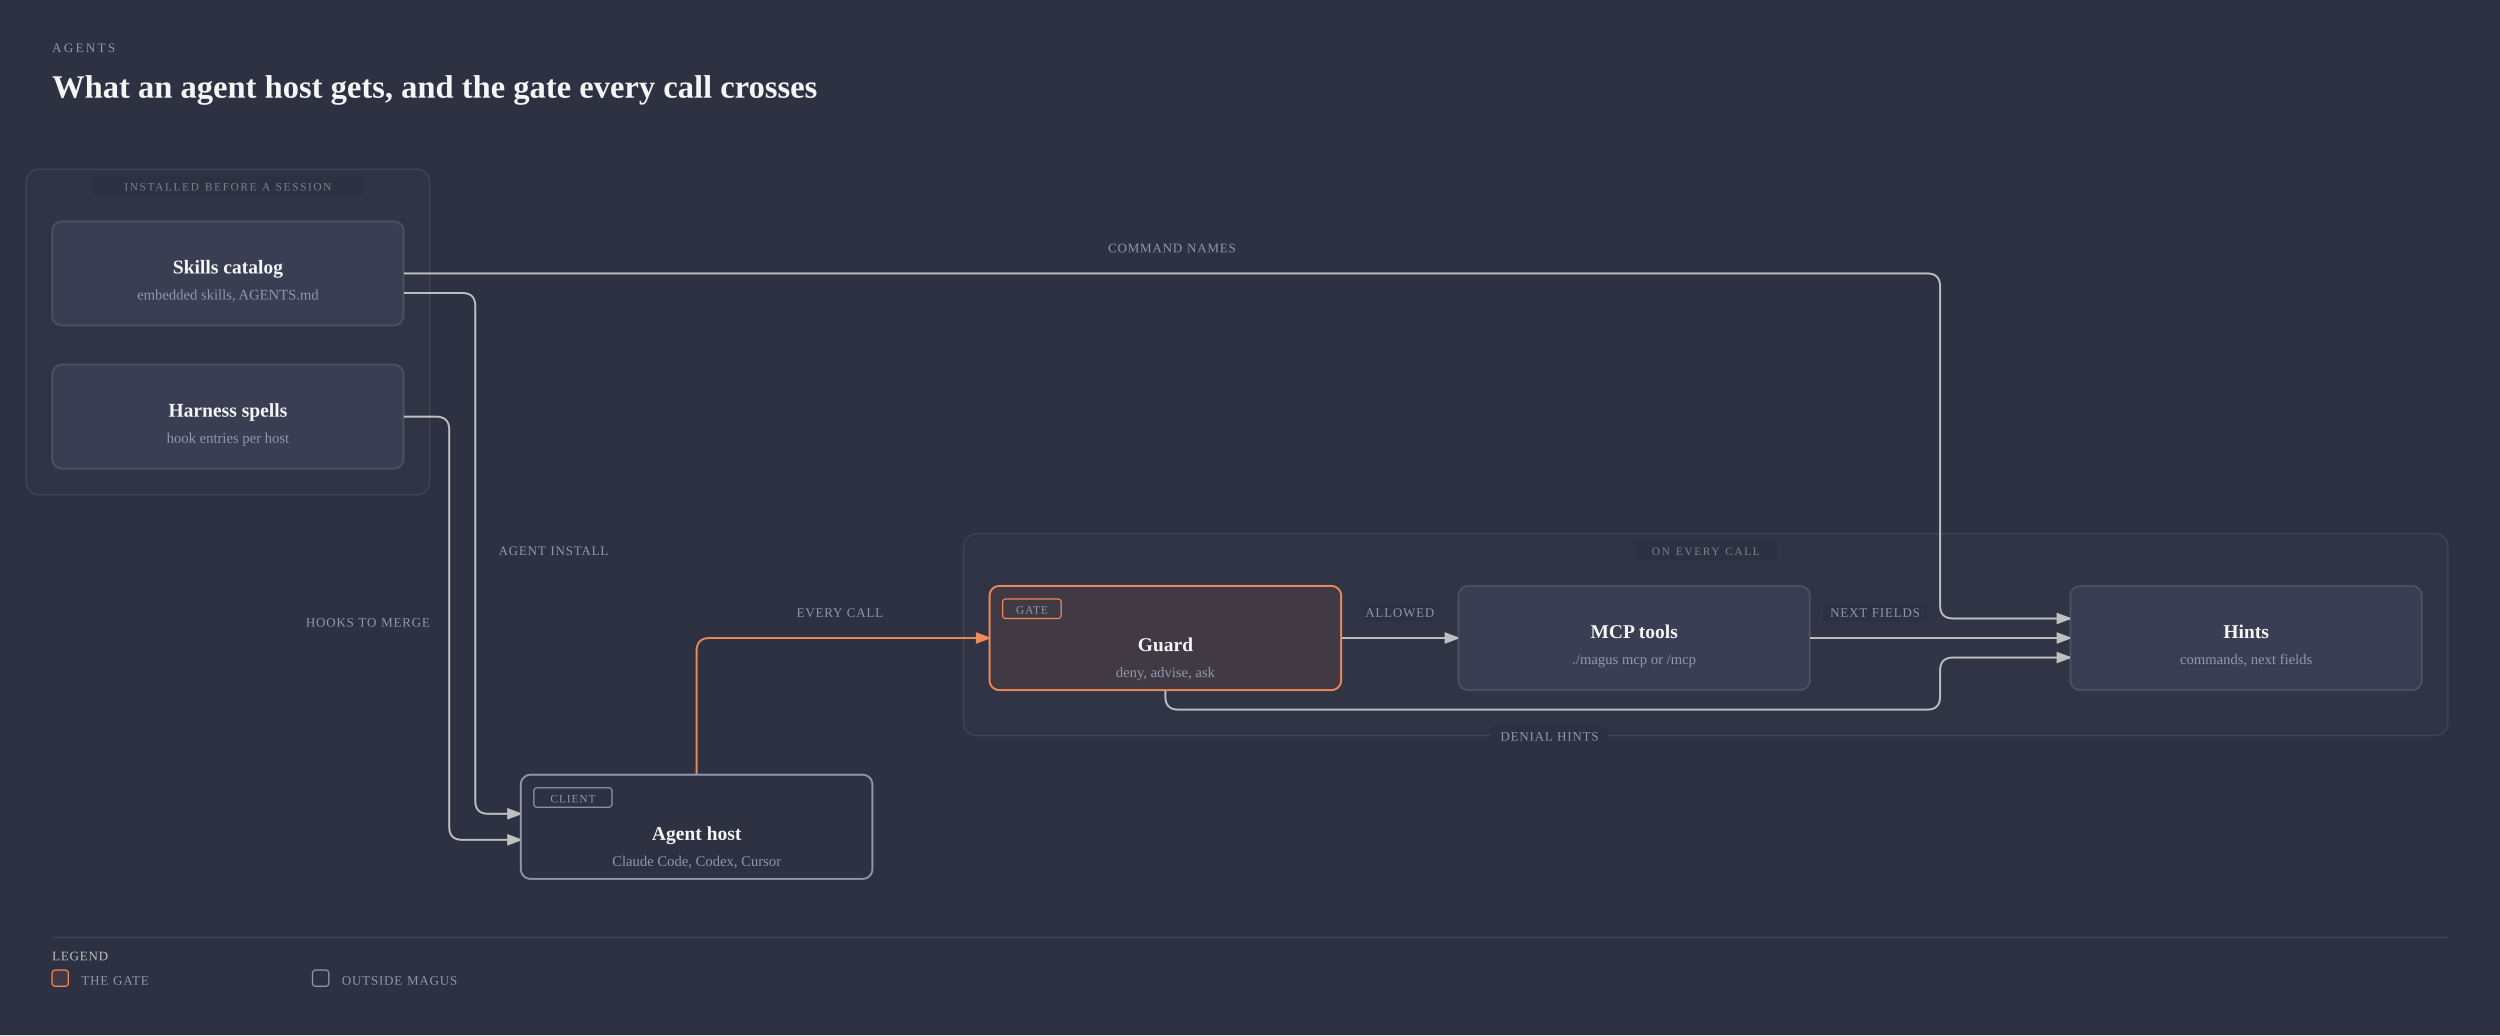
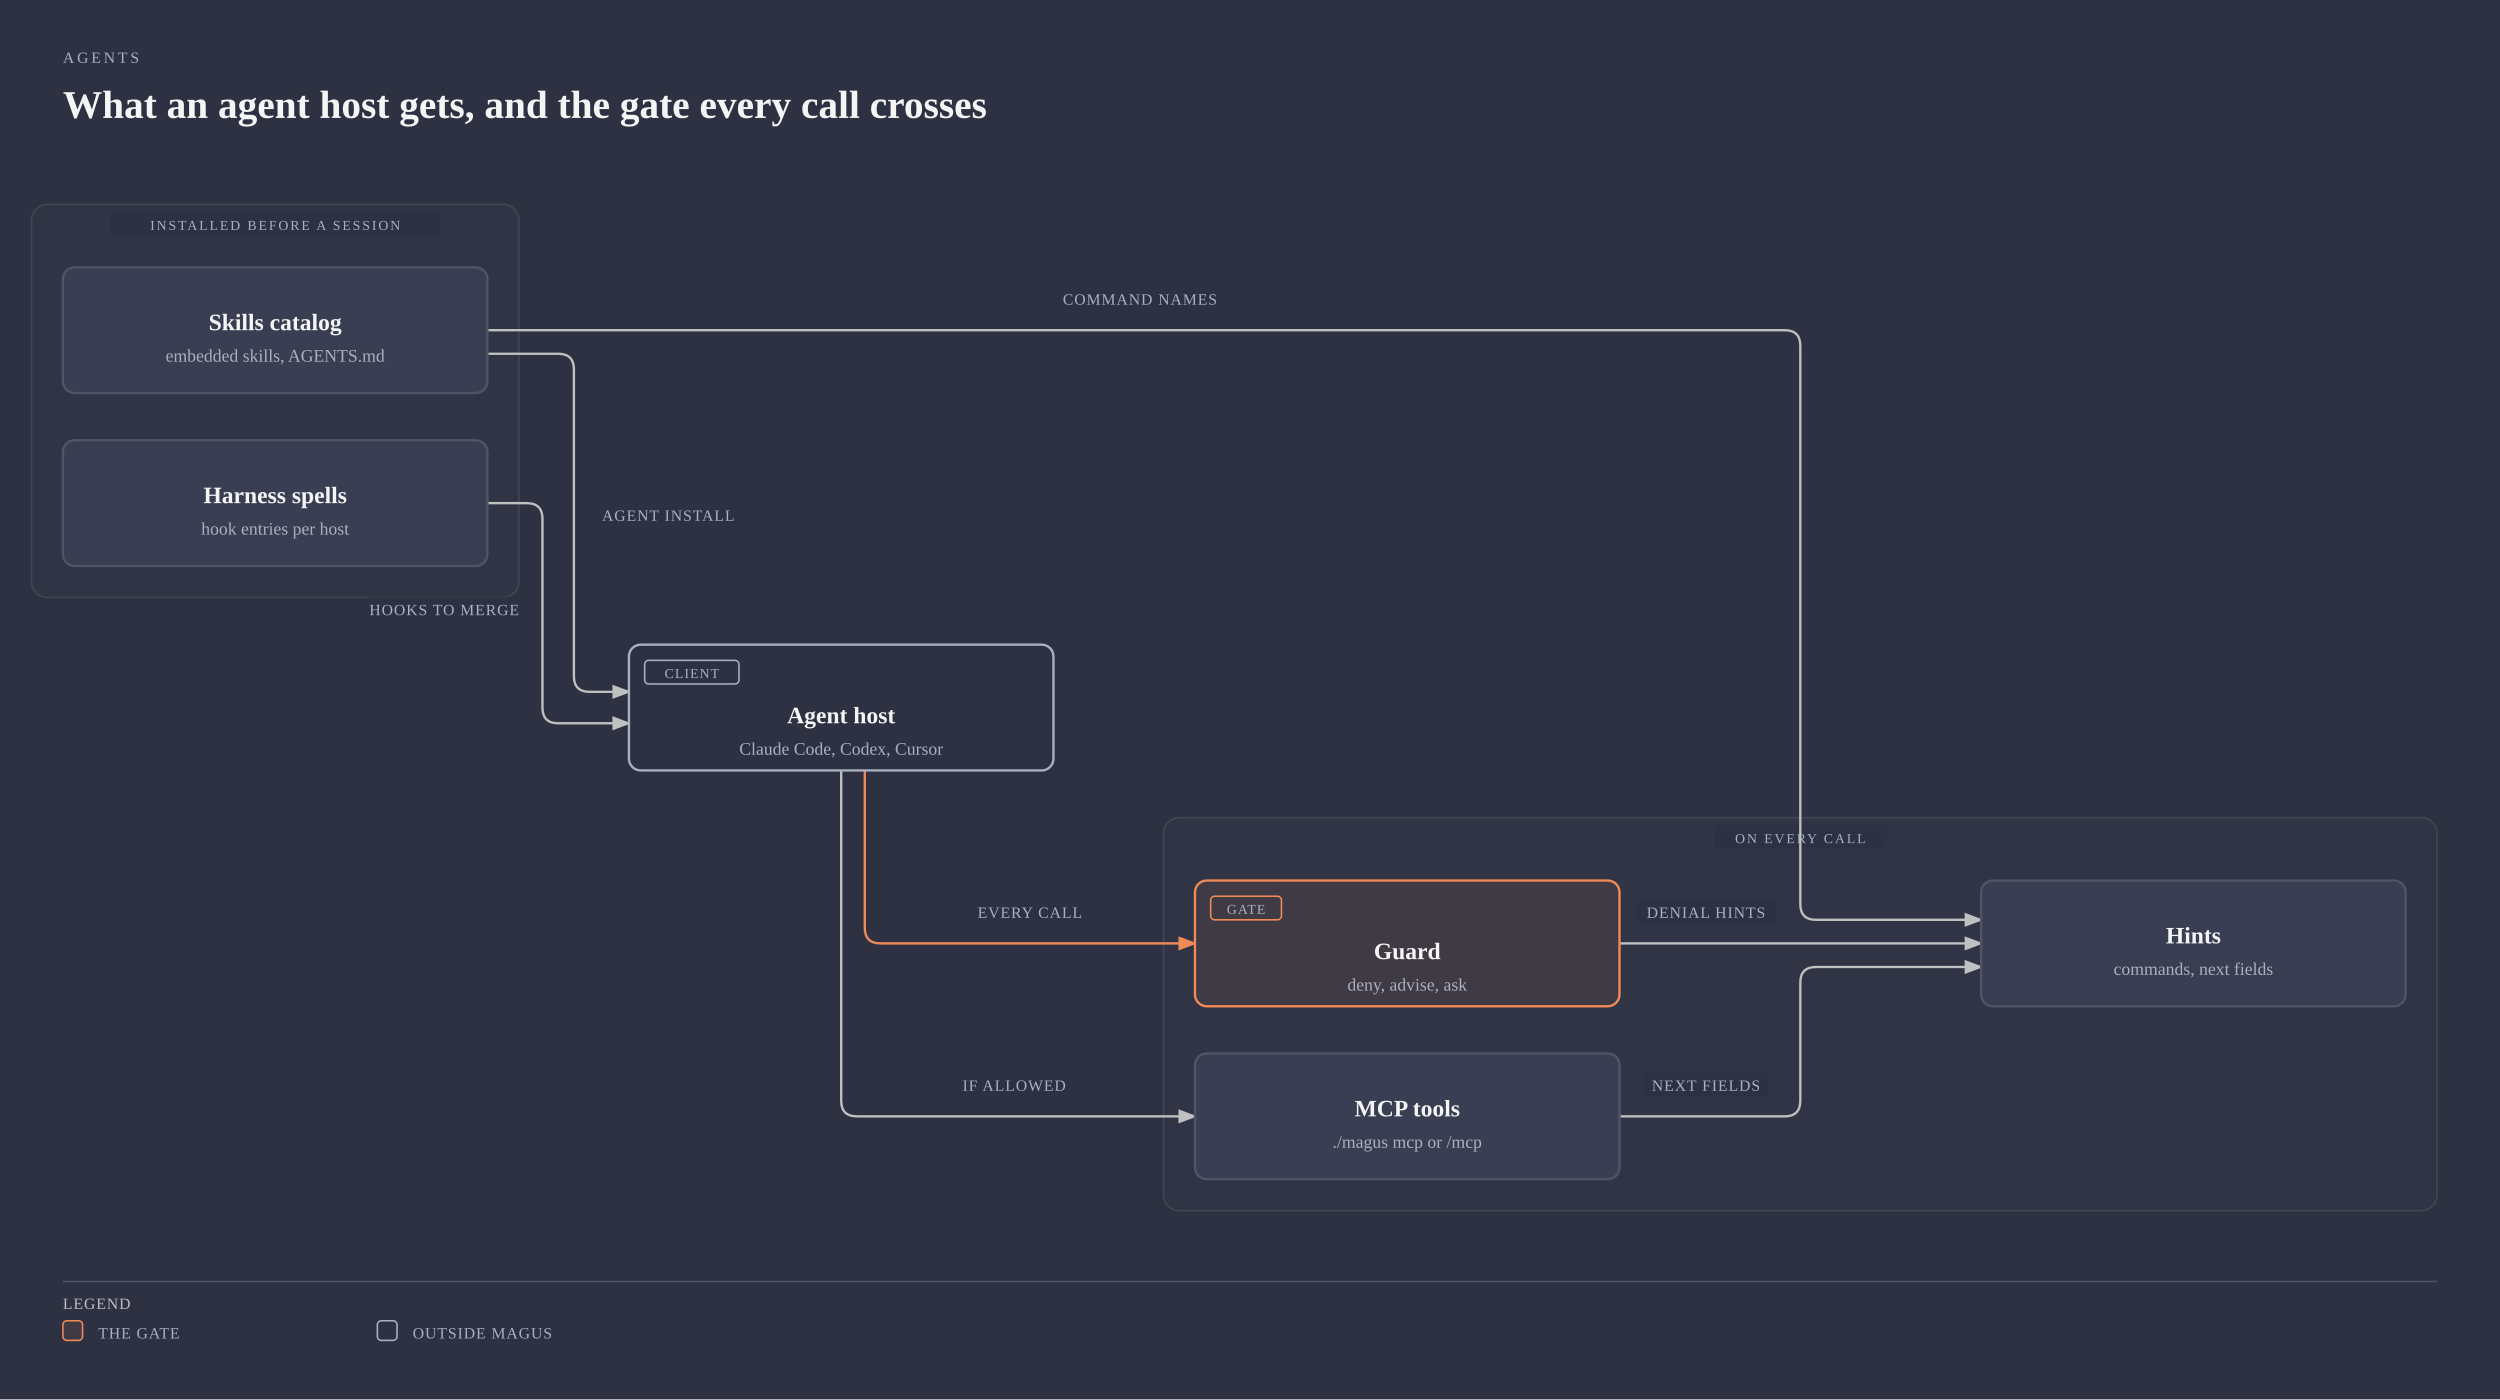
- <svg xmlns="http://www.w3.org/2000/svg" viewBox="0 0 1536 636" width="1536" height="636" role="img" aria-labelledby="agent-surface-title agent-surface-desc" class="magus-diagram">
+ <svg xmlns="http://www.w3.org/2000/svg" viewBox="0 0 1272 712" width="1272" height="712" role="img" aria-labelledby="agent-surface-title agent-surface-desc" class="magus-diagram">
  <defs>
    <marker id="agent-surface-arrow-default" markerWidth="8" markerHeight="6" refX="7" refY="3" orient="auto">
      <polygon points="0 0, 8 3, 0 6" fill="#bfc0c0" />
    </marker>
    <marker id="agent-surface-arrow-accent" markerWidth="8" markerHeight="6" refX="7" refY="3" orient="auto">
      <polygon points="0 0, 8 3, 0 6" fill="#f08a59" />
    </marker>
    <marker id="agent-surface-arrow-link" markerWidth="8" markerHeight="6" refX="7" refY="3" orient="auto">
      <polygon points="0 0, 8 3, 0 6" fill="#6a95d8" />
    </marker>
  </defs>
  <rect width="100%" height="100%" fill="#2d3142" />
-   <text x="32" y="32" fill="#8e98ac" font-size="8" font-family="var(--pico-font-family-monospace, monospace)" style="font-variant-ligatures:none" letter-spacing="0.18em">AGENTS</text>
+   <text x="32" y="32" fill="#a9b1c2" font-size="8" font-family="var(--pico-font-family-monospace, monospace)" style="font-variant-ligatures:none" letter-spacing="0.18em">AGENTS</text>
  <text x="32" y="60" fill="#f5f5f5" font-size="20" font-weight="600" font-family="var(--pico-font-family, sans-serif)">What an agent host gets, and the gate every call crosses</text>
  <g transform="translate(0,40)">
    <rect x="16" y="64" width="248" height="200" rx="8" fill="#f5f5f5" fill-opacity="0.02" stroke="#f5f5f5" stroke-opacity="0.1" stroke-width="0.8" />
    <rect x="56" y="68" width="168" height="12" rx="2" fill="#2d3142" />
-     <text x="140" y="77" fill="#f5f5f5" fill-opacity="0.4" font-size="7" font-family="var(--pico-font-family-monospace, monospace)" style="font-variant-ligatures:none" text-anchor="middle" letter-spacing="0.14em">INSTALLED BEFORE A SESSION</text>
-     <rect x="592" y="288" width="912" height="124" rx="8" fill="#f5f5f5" fill-opacity="0.02" stroke="#f5f5f5" stroke-opacity="0.1" stroke-width="0.8" />
-     <rect x="1004" y="292" width="88" height="12" rx="2" fill="#2d3142" />
-     <text x="1048" y="301" fill="#f5f5f5" fill-opacity="0.4" font-size="7" font-family="var(--pico-font-family-monospace, monospace)" style="font-variant-ligatures:none" text-anchor="middle" letter-spacing="0.14em">ON EVERY CALL</text>
-     <path data-edge="skills-&gt;host" id="agent-surface-edge-skills-host" d="M 248 140 L 284 140 Q 292 140 292 148 L 292 452 Q 292 460 300 460 L 320 460" fill="none" stroke="#bfc0c0" stroke-width="1.2" marker-end="url(#agent-surface-arrow-default)" />
-     <path data-edge="harness-&gt;host" id="agent-surface-edge-harness-host" d="M 248 216 L 268 216 Q 276 216 276 224 L 276 468 Q 276 476 284 476 L 320 476" fill="none" stroke="#bfc0c0" stroke-width="1.2" marker-end="url(#agent-surface-arrow-default)" />
-     <path data-edge="host-&gt;guard" id="agent-surface-edge-host-guard" d="M 428 436 L 428 360 Q 428 352 436 352 L 608 352" fill="none" stroke="#f08a59" stroke-width="1.2" marker-end="url(#agent-surface-arrow-accent)" />
-     <path data-edge="guard-&gt;mcp" id="agent-surface-edge-guard-mcp" d="M 824 352 L 896 352" fill="none" stroke="#bfc0c0" stroke-width="1.2" marker-end="url(#agent-surface-arrow-default)" />
-     <path data-edge="skills-&gt;hint" id="agent-surface-edge-skills-hint" d="M 248 128 L 1184 128 Q 1192 128 1192 136 L 1192 332 Q 1192 340 1200 340 L 1272 340" fill="none" stroke="#bfc0c0" stroke-width="1.2" marker-end="url(#agent-surface-arrow-default)" />
-     <path data-edge="guard-&gt;hint" id="agent-surface-edge-guard-hint" d="M 716 384 L 716 388 Q 716 396 724 396 L 1184 396 Q 1192 396 1192 388 L 1192 372 Q 1192 364 1200 364 L 1272 364" fill="none" stroke="#bfc0c0" stroke-width="1.2" marker-end="url(#agent-surface-arrow-default)" />
-     <path data-edge="mcp-&gt;hint" id="agent-surface-edge-mcp-hint" d="M 1112 352 L 1272 352" fill="none" stroke="#bfc0c0" stroke-width="1.2" marker-end="url(#agent-surface-arrow-default)" />
-     <rect x="302" y="292" width="76" height="12" rx="2" fill="#2d3142" />
-     <text x="340" y="301" fill="#8e98ac" font-size="8" font-family="var(--pico-font-family-monospace, monospace)" style="font-variant-ligatures:none" text-anchor="middle" letter-spacing="0.06em">AGENT INSTALL</text>
-     <rect x="186" y="336" width="80" height="12" rx="2" fill="#2d3142" />
-     <text x="226" y="345" fill="#8e98ac" font-size="8" font-family="var(--pico-font-family-monospace, monospace)" style="font-variant-ligatures:none" text-anchor="middle" letter-spacing="0.06em">HOOKS TO MERGE</text>
-     <rect x="486" y="330" width="60" height="12" rx="2" fill="#2d3142" />
-     <text x="516" y="339" fill="#8e98ac" font-size="8" font-family="var(--pico-font-family-monospace, monospace)" style="font-variant-ligatures:none" text-anchor="middle" letter-spacing="0.06em">EVERY CALL</text>
-     <rect x="838" y="330" width="44" height="12" rx="2" fill="#2d3142" />
-     <text x="860" y="339" fill="#8e98ac" font-size="8" font-family="var(--pico-font-family-monospace, monospace)" style="font-variant-ligatures:none" text-anchor="middle" letter-spacing="0.06em">ALLOWED</text>
-     <rect x="682" y="106" width="76" height="12" rx="2" fill="#2d3142" />
-     <text x="720" y="115" fill="#8e98ac" font-size="8" font-family="var(--pico-font-family-monospace, monospace)" style="font-variant-ligatures:none" text-anchor="middle" letter-spacing="0.06em">COMMAND NAMES</text>
-     <rect x="916" y="406" width="72" height="12" rx="2" fill="#2d3142" />
-     <text x="952" y="415" fill="#8e98ac" font-size="8" font-family="var(--pico-font-family-monospace, monospace)" style="font-variant-ligatures:none" text-anchor="middle" letter-spacing="0.06em">DENIAL HINTS</text>
-     <rect x="1120" y="330" width="64" height="12" rx="2" fill="#2d3142" />
-     <text x="1152" y="339" fill="#8e98ac" font-size="8" font-family="var(--pico-font-family-monospace, monospace)" style="font-variant-ligatures:none" text-anchor="middle" letter-spacing="0.06em">NEXT FIELDS</text>
-     <g data-node="skills" data-anchor="internal/agent">
+     <text x="140" y="77" fill="#a9b1c2" font-size="7" font-family="var(--pico-font-family-monospace, monospace)" style="font-variant-ligatures:none" text-anchor="middle" letter-spacing="0.14em">INSTALLED BEFORE A SESSION</text>
+     <rect x="592" y="376" width="648" height="200" rx="8" fill="#f5f5f5" fill-opacity="0.02" stroke="#f5f5f5" stroke-opacity="0.1" stroke-width="0.8" />
+     <rect x="872" y="380" width="88" height="12" rx="2" fill="#2d3142" />
+     <text x="916" y="389" fill="#a9b1c2" font-size="7" font-family="var(--pico-font-family-monospace, monospace)" style="font-variant-ligatures:none" text-anchor="middle" letter-spacing="0.14em">ON EVERY CALL</text>
+     <path data-edge="internal/agent-&gt;external:Agent host" id="agent-surface-edge-internal_2fagent-external_3aAgent_20host" d="M 248 140 L 284 140 Q 292 140 292 148 L 292 304 Q 292 312 300 312 L 320 312" fill="none" stroke="#bfc0c0" stroke-width="1.2" marker-end="url(#agent-surface-arrow-default)" />
+     <path data-edge="internal/agent-&gt;internal/hint" id="agent-surface-edge-internal_2fagent-internal_2fhint" d="M 248 128 L 908 128 Q 916 128 916 136 L 916 420 Q 916 428 924 428 L 1008 428" fill="none" stroke="#bfc0c0" stroke-width="1.2" marker-end="url(#agent-surface-arrow-default)" />
+     <path data-edge="external:Harness spells-&gt;external:Agent host" id="agent-surface-edge-external_3aHarness_20spells-external_3aAgent_20host" d="M 248 216 L 268 216 Q 276 216 276 224 L 276 320 Q 276 328 284 328 L 320 328" fill="none" stroke="#bfc0c0" stroke-width="1.2" marker-end="url(#agent-surface-arrow-default)" />
+     <path data-edge="external:Agent host-&gt;internal/guard" id="agent-surface-edge-external_3aAgent_20host-internal_2fguard" d="M 440 352 L 440 432 Q 440 440 448 440 L 608 440" fill="none" stroke="#f08a59" stroke-width="1.2" marker-end="url(#agent-surface-arrow-accent)" />
+     <path data-edge="external:Agent host-&gt;group:MCP tools" id="agent-surface-edge-external_3aAgent_20host-group_3aMCP_20tools" d="M 428 352 L 428 520 Q 428 528 436 528 L 608 528" fill="none" stroke="#bfc0c0" stroke-width="1.2" marker-end="url(#agent-surface-arrow-default)" />
+     <path data-edge="internal/guard-&gt;internal/hint" id="agent-surface-edge-internal_2fguard-internal_2fhint" d="M 824 440 L 1008 440" fill="none" stroke="#bfc0c0" stroke-width="1.2" marker-end="url(#agent-surface-arrow-default)" />
+     <path data-edge="group:MCP tools-&gt;internal/hint" id="agent-surface-edge-group_3aMCP_20tools-internal_2fhint" d="M 824 528 L 908 528 Q 916 528 916 520 L 916 460 Q 916 452 924 452 L 1008 452" fill="none" stroke="#bfc0c0" stroke-width="1.2" marker-end="url(#agent-surface-arrow-default)" />
+     <rect x="302" y="216" width="76" height="12" rx="2" fill="#2d3142" />
+     <text x="340" y="225" fill="#a9b1c2" font-size="8" font-family="var(--pico-font-family-monospace, monospace)" style="font-variant-ligatures:none" text-anchor="middle" letter-spacing="0.06em">AGENT INSTALL</text>
+     <rect x="542" y="106" width="76" height="12" rx="2" fill="#2d3142" />
+     <text x="580" y="115" fill="#a9b1c2" font-size="8" font-family="var(--pico-font-family-monospace, monospace)" style="font-variant-ligatures:none" text-anchor="middle" letter-spacing="0.06em">COMMAND NAMES</text>
+     <rect x="186" y="264" width="80" height="12" rx="2" fill="#2d3142" />
+     <text x="226" y="273" fill="#a9b1c2" font-size="8" font-family="var(--pico-font-family-monospace, monospace)" style="font-variant-ligatures:none" text-anchor="middle" letter-spacing="0.06em">HOOKS TO MERGE</text>
+     <rect x="494" y="418" width="60" height="12" rx="2" fill="#2d3142" />
+     <text x="524" y="427" fill="#a9b1c2" font-size="8" font-family="var(--pico-font-family-monospace, monospace)" style="font-variant-ligatures:none" text-anchor="middle" letter-spacing="0.06em">EVERY CALL</text>
+     <rect x="486" y="506" width="60" height="12" rx="2" fill="#2d3142" />
+     <text x="516" y="515" fill="#a9b1c2" font-size="8" font-family="var(--pico-font-family-monospace, monospace)" style="font-variant-ligatures:none" text-anchor="middle" letter-spacing="0.06em">IF ALLOWED</text>
+     <rect x="832" y="418" width="72" height="12" rx="2" fill="#2d3142" />
+     <text x="868" y="427" fill="#a9b1c2" font-size="8" font-family="var(--pico-font-family-monospace, monospace)" style="font-variant-ligatures:none" text-anchor="middle" letter-spacing="0.06em">DENIAL HINTS</text>
+     <rect x="836" y="506" width="64" height="12" rx="2" fill="#2d3142" />
+     <text x="868" y="515" fill="#a9b1c2" font-size="8" font-family="var(--pico-font-family-monospace, monospace)" style="font-variant-ligatures:none" text-anchor="middle" letter-spacing="0.06em">NEXT FIELDS</text>
+     <g data-node="internal/agent" data-anchor="internal/agent">
      <rect x="32" y="96" width="216" height="64" rx="6" fill="#2d3142" />
-       <rect x="32" y="96" width="216" height="64" rx="6" fill="#393e53" stroke="rgba(245,245,245,0.12)" stroke-width="1.2" />
+       <rect x="32" y="96" width="216" height="64" rx="6" fill="#393e53" stroke="#505466" stroke-width="1.2" />
      <text x="140" y="128" fill="#f5f5f5" font-size="12" font-weight="600" font-family="var(--pico-font-family, sans-serif)" text-anchor="middle">Skills catalog</text>
-       <text x="140" y="144" fill="#8e98ac" font-size="9" font-family="var(--pico-font-family-monospace, monospace)" style="font-variant-ligatures:none" text-anchor="middle">embedded skills, AGENTS.md</text>
+       <text x="140" y="144" fill="#a9b1c2" font-size="9" font-family="var(--pico-font-family-monospace, monospace)" style="font-variant-ligatures:none" text-anchor="middle">embedded skills, AGENTS.md</text>
    </g>
-     <g data-node="harness" data-anchor="spells/harness">
+     <g data-node="external:Harness spells">
      <rect x="32" y="184" width="216" height="64" rx="6" fill="#2d3142" />
-       <rect x="32" y="184" width="216" height="64" rx="6" fill="#393e53" stroke="rgba(245,245,245,0.12)" stroke-width="1.2" />
+       <rect x="32" y="184" width="216" height="64" rx="6" fill="#393e53" stroke="#505466" stroke-width="1.2" />
      <text x="140" y="216" fill="#f5f5f5" font-size="12" font-weight="600" font-family="var(--pico-font-family, sans-serif)" text-anchor="middle">Harness spells</text>
-       <text x="140" y="232" fill="#8e98ac" font-size="9" font-family="var(--pico-font-family-monospace, monospace)" style="font-variant-ligatures:none" text-anchor="middle">hook entries per host</text>
+       <text x="140" y="232" fill="#a9b1c2" font-size="9" font-family="var(--pico-font-family-monospace, monospace)" style="font-variant-ligatures:none" text-anchor="middle">hook entries per host</text>
    </g>
-     <g data-node="host">
-       <rect x="320" y="436" width="216" height="64" rx="6" fill="#2d3142" />
-       <rect x="320" y="436" width="216" height="64" rx="6" fill="#2d3142" stroke="#8e98ac" stroke-width="1.2" />
-       <rect x="328" y="444" width="48" height="12" rx="2" fill="none" stroke="#8e98ac" stroke-width="0.8" />
-       <text x="352" y="453" fill="#8e98ac" font-size="7" font-family="var(--pico-font-family-monospace, monospace)" style="font-variant-ligatures:none" text-anchor="middle" letter-spacing="0.08em">CLIENT</text>
-       <text x="428" y="476" fill="#f5f5f5" font-size="12" font-weight="600" font-family="var(--pico-font-family, sans-serif)" text-anchor="middle">Agent host</text>
-       <text x="428" y="492" fill="#8e98ac" font-size="9" font-family="var(--pico-font-family-monospace, monospace)" style="font-variant-ligatures:none" text-anchor="middle">Claude Code, Codex, Cursor</text>
+     <g data-node="external:Agent host">
+       <rect x="320" y="288" width="216" height="64" rx="6" fill="#2d3142" />
+       <rect x="320" y="288" width="216" height="64" rx="6" fill="#2d3142" stroke="#a9b1c2" stroke-width="1.2" />
+       <rect x="328" y="296" width="48" height="12" rx="2" fill="none" stroke="#a9b1c2" stroke-width="0.8" />
+       <text x="352" y="305" fill="#a9b1c2" font-size="7" font-family="var(--pico-font-family-monospace, monospace)" style="font-variant-ligatures:none" text-anchor="middle" letter-spacing="0.08em">CLIENT</text>
+       <text x="428" y="328" fill="#f5f5f5" font-size="12" font-weight="600" font-family="var(--pico-font-family, sans-serif)" text-anchor="middle">Agent host</text>
+       <text x="428" y="344" fill="#a9b1c2" font-size="9" font-family="var(--pico-font-family-monospace, monospace)" style="font-variant-ligatures:none" text-anchor="middle">Claude Code, Codex, Cursor</text>
    </g>
-     <g data-node="guard" data-anchor="internal/guard">
-       <rect x="608" y="320" width="216" height="64" rx="6" fill="#2d3142" />
-       <rect x="608" y="320" width="216" height="64" rx="6" fill="rgba(240,138,89,0.10)" stroke="#f08a59" stroke-width="1.2" />
-       <rect x="616" y="328" width="36" height="12" rx="2" fill="none" stroke="#f08a59" stroke-width="0.8" />
-       <text x="634" y="337" fill="#8e98ac" font-size="7" font-family="var(--pico-font-family-monospace, monospace)" style="font-variant-ligatures:none" text-anchor="middle" letter-spacing="0.08em">GATE</text>
-       <text x="716" y="360" fill="#f5f5f5" font-size="12" font-weight="600" font-family="var(--pico-font-family, sans-serif)" text-anchor="middle">Guard</text>
-       <text x="716" y="376" fill="#8e98ac" font-size="9" font-family="var(--pico-font-family-monospace, monospace)" style="font-variant-ligatures:none" text-anchor="middle">deny, advise, ask</text>
+     <g data-node="internal/guard" data-anchor="internal/guard">
+       <rect x="608" y="408" width="216" height="64" rx="6" fill="#2d3142" />
+       <rect x="608" y="408" width="216" height="64" rx="6" fill="#403a44" stroke="#f08a59" stroke-width="1.2" />
+       <rect x="616" y="416" width="36" height="12" rx="2" fill="none" stroke="#f08a59" stroke-width="0.8" />
+       <text x="634" y="425" fill="#a9b1c2" font-size="7" font-family="var(--pico-font-family-monospace, monospace)" style="font-variant-ligatures:none" text-anchor="middle" letter-spacing="0.08em">GATE</text>
+       <text x="716" y="448" fill="#f5f5f5" font-size="12" font-weight="600" font-family="var(--pico-font-family, sans-serif)" text-anchor="middle">Guard</text>
+       <text x="716" y="464" fill="#a9b1c2" font-size="9" font-family="var(--pico-font-family-monospace, monospace)" style="font-variant-ligatures:none" text-anchor="middle">deny, advise, ask</text>
    </g>
-     <g data-node="mcp" data-anchor="internal/handler/mcp">
-       <rect x="896" y="320" width="216" height="64" rx="6" fill="#2d3142" />
-       <rect x="896" y="320" width="216" height="64" rx="6" fill="#393e53" stroke="rgba(245,245,245,0.12)" stroke-width="1.2" />
-       <text x="1004" y="352" fill="#f5f5f5" font-size="12" font-weight="600" font-family="var(--pico-font-family, sans-serif)" text-anchor="middle">MCP tools</text>
-       <text x="1004" y="368" fill="#8e98ac" font-size="9" font-family="var(--pico-font-family-monospace, monospace)" style="font-variant-ligatures:none" text-anchor="middle">./magus mcp or /mcp</text>
+     <g data-node="group:MCP tools">
+       <rect x="608" y="496" width="216" height="64" rx="6" fill="#2d3142" />
+       <rect x="608" y="496" width="216" height="64" rx="6" fill="#393e53" stroke="#505466" stroke-width="1.2" />
+       <text x="716" y="528" fill="#f5f5f5" font-size="12" font-weight="600" font-family="var(--pico-font-family, sans-serif)" text-anchor="middle">MCP tools</text>
+       <text x="716" y="544" fill="#a9b1c2" font-size="9" font-family="var(--pico-font-family-monospace, monospace)" style="font-variant-ligatures:none" text-anchor="middle">./magus mcp or /mcp</text>
    </g>
-     <g data-node="hint" data-anchor="internal/hint">
-       <rect x="1272" y="320" width="216" height="64" rx="6" fill="#2d3142" />
-       <rect x="1272" y="320" width="216" height="64" rx="6" fill="#393e53" stroke="rgba(245,245,245,0.12)" stroke-width="1.2" />
-       <text x="1380" y="352" fill="#f5f5f5" font-size="12" font-weight="600" font-family="var(--pico-font-family, sans-serif)" text-anchor="middle">Hints</text>
-       <text x="1380" y="368" fill="#8e98ac" font-size="9" font-family="var(--pico-font-family-monospace, monospace)" style="font-variant-ligatures:none" text-anchor="middle">commands, next fields</text>
+     <g data-node="internal/hint" data-anchor="internal/hint">
+       <rect x="1008" y="408" width="216" height="64" rx="6" fill="#2d3142" />
+       <rect x="1008" y="408" width="216" height="64" rx="6" fill="#393e53" stroke="#505466" stroke-width="1.2" />
+       <text x="1116" y="440" fill="#f5f5f5" font-size="12" font-weight="600" font-family="var(--pico-font-family, sans-serif)" text-anchor="middle">Hints</text>
+       <text x="1116" y="456" fill="#a9b1c2" font-size="9" font-family="var(--pico-font-family-monospace, monospace)" style="font-variant-ligatures:none" text-anchor="middle">commands, next fields</text>
    </g>
-     <line x1="32" y1="536" x2="1504" y2="536" stroke="rgba(245,245,245,0.12)" stroke-width="0.8" />
-     <text x="32" y="550" fill="#bfc0c0" font-size="8" font-family="var(--pico-font-family-monospace, monospace)" style="font-variant-ligatures:none" letter-spacing="0.06em">LEGEND</text>
-     <rect x="32" y="556" width="10" height="10" rx="2" fill="rgba(240,138,89,0.10)" stroke="#f08a59" stroke-width="0.8" />
-     <text x="50" y="565" fill="#8e98ac" font-size="8" font-family="var(--pico-font-family-monospace, monospace)" style="font-variant-ligatures:none" letter-spacing="0.06em">THE GATE</text>
-     <rect x="192" y="556" width="10" height="10" rx="2" fill="#2d3142" stroke="#8e98ac" stroke-width="0.8" />
-     <text x="210" y="565" fill="#8e98ac" font-size="8" font-family="var(--pico-font-family-monospace, monospace)" style="font-variant-ligatures:none" letter-spacing="0.06em">OUTSIDE MAGUS</text>
+     <line x1="32" y1="612" x2="1240" y2="612" stroke="#505466" stroke-width="0.8" />
+     <text x="32" y="626" fill="#bfc0c0" font-size="8" font-family="var(--pico-font-family-monospace, monospace)" style="font-variant-ligatures:none" letter-spacing="0.06em">LEGEND</text>
+     <rect x="32" y="632" width="10" height="10" rx="2" fill="#403a44" stroke="#f08a59" stroke-width="0.8" />
+     <text x="50" y="641" fill="#a9b1c2" font-size="8" font-family="var(--pico-font-family-monospace, monospace)" style="font-variant-ligatures:none" letter-spacing="0.06em">THE GATE</text>
+     <rect x="192" y="632" width="10" height="10" rx="2" fill="#2d3142" stroke="#a9b1c2" stroke-width="0.8" />
+     <text x="210" y="641" fill="#a9b1c2" font-size="8" font-family="var(--pico-font-family-monospace, monospace)" style="font-variant-ligatures:none" letter-spacing="0.06em">OUTSIDE MAGUS</text>
  </g>
</svg>
